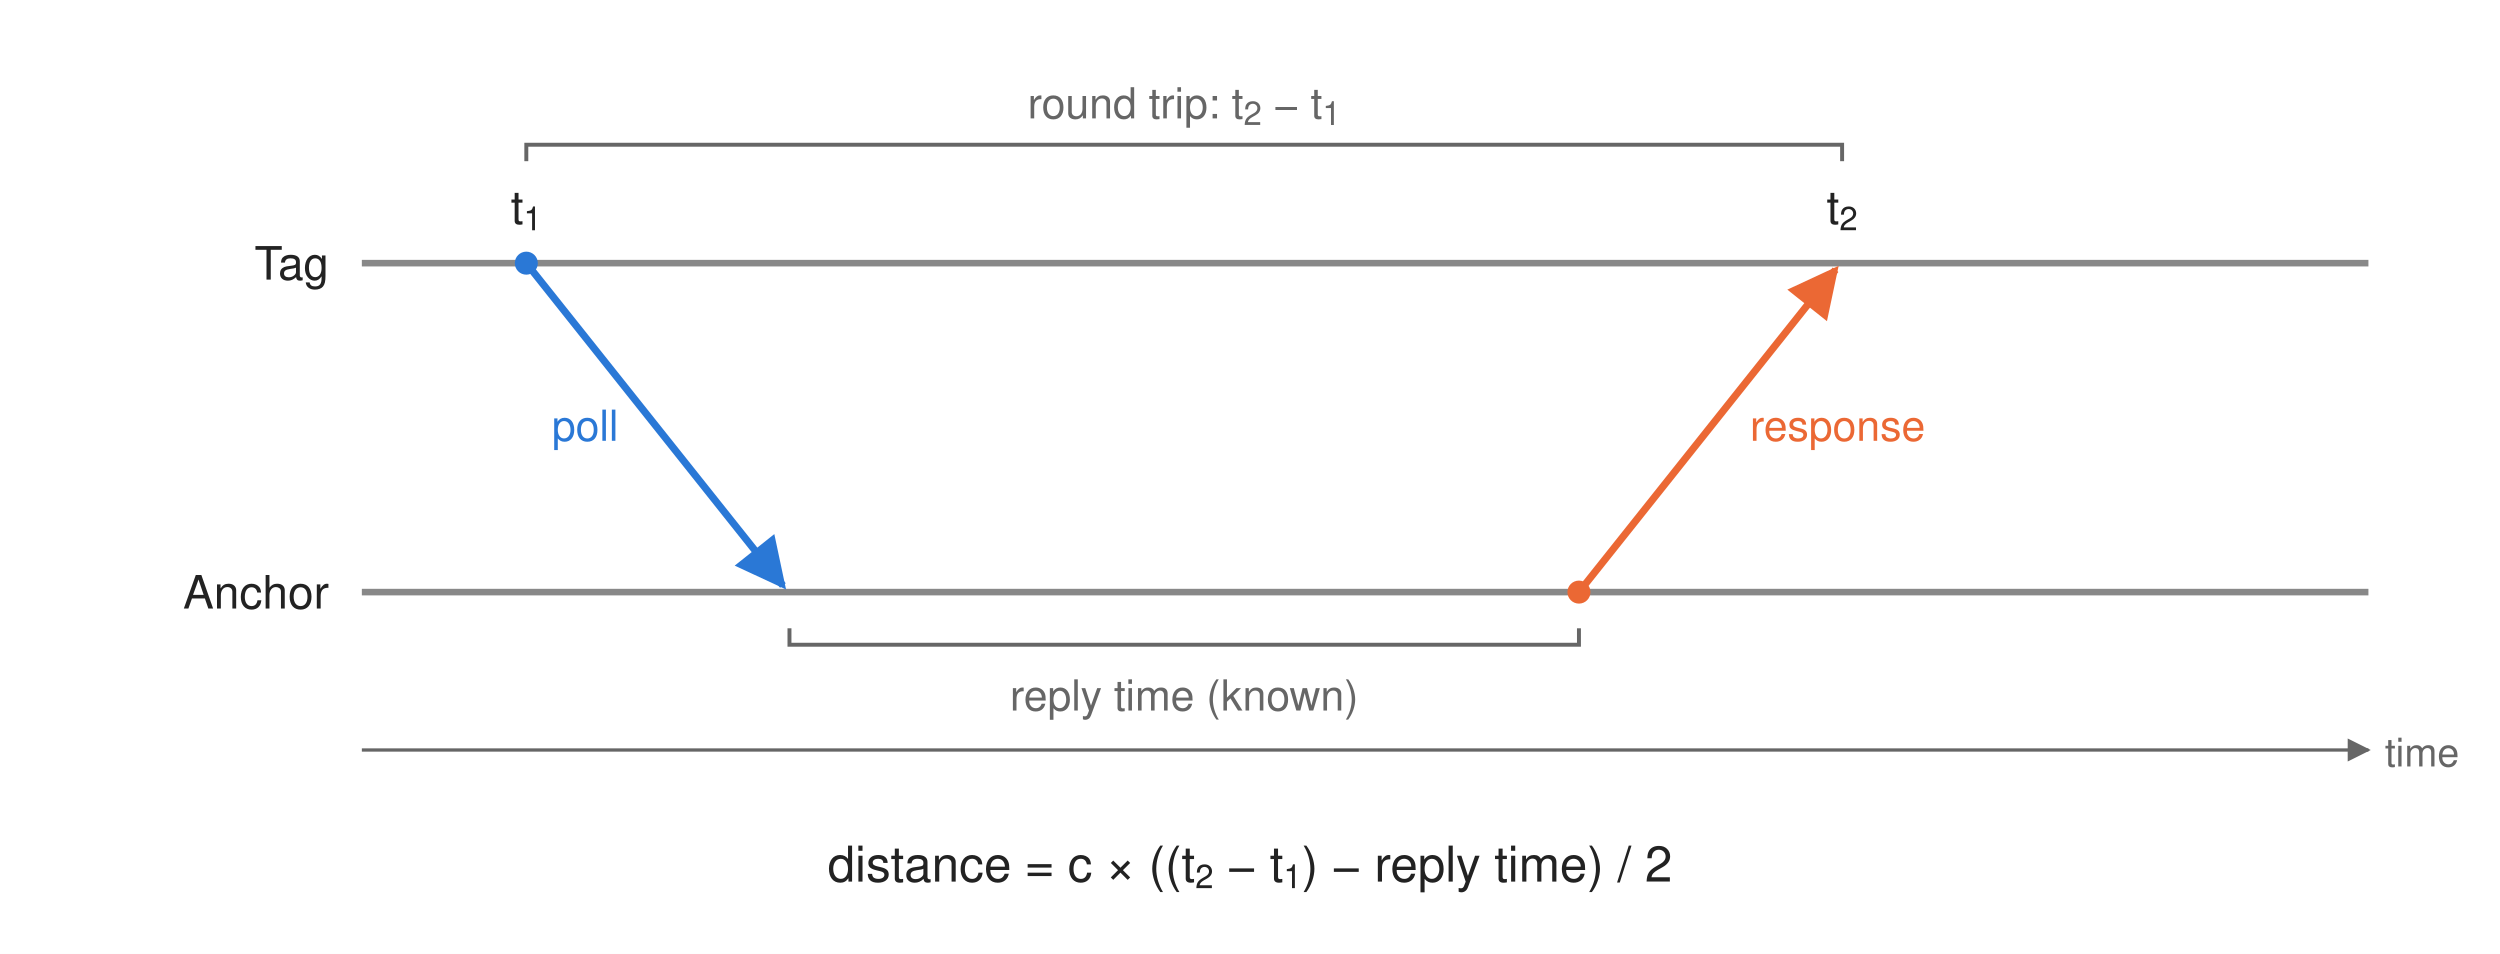
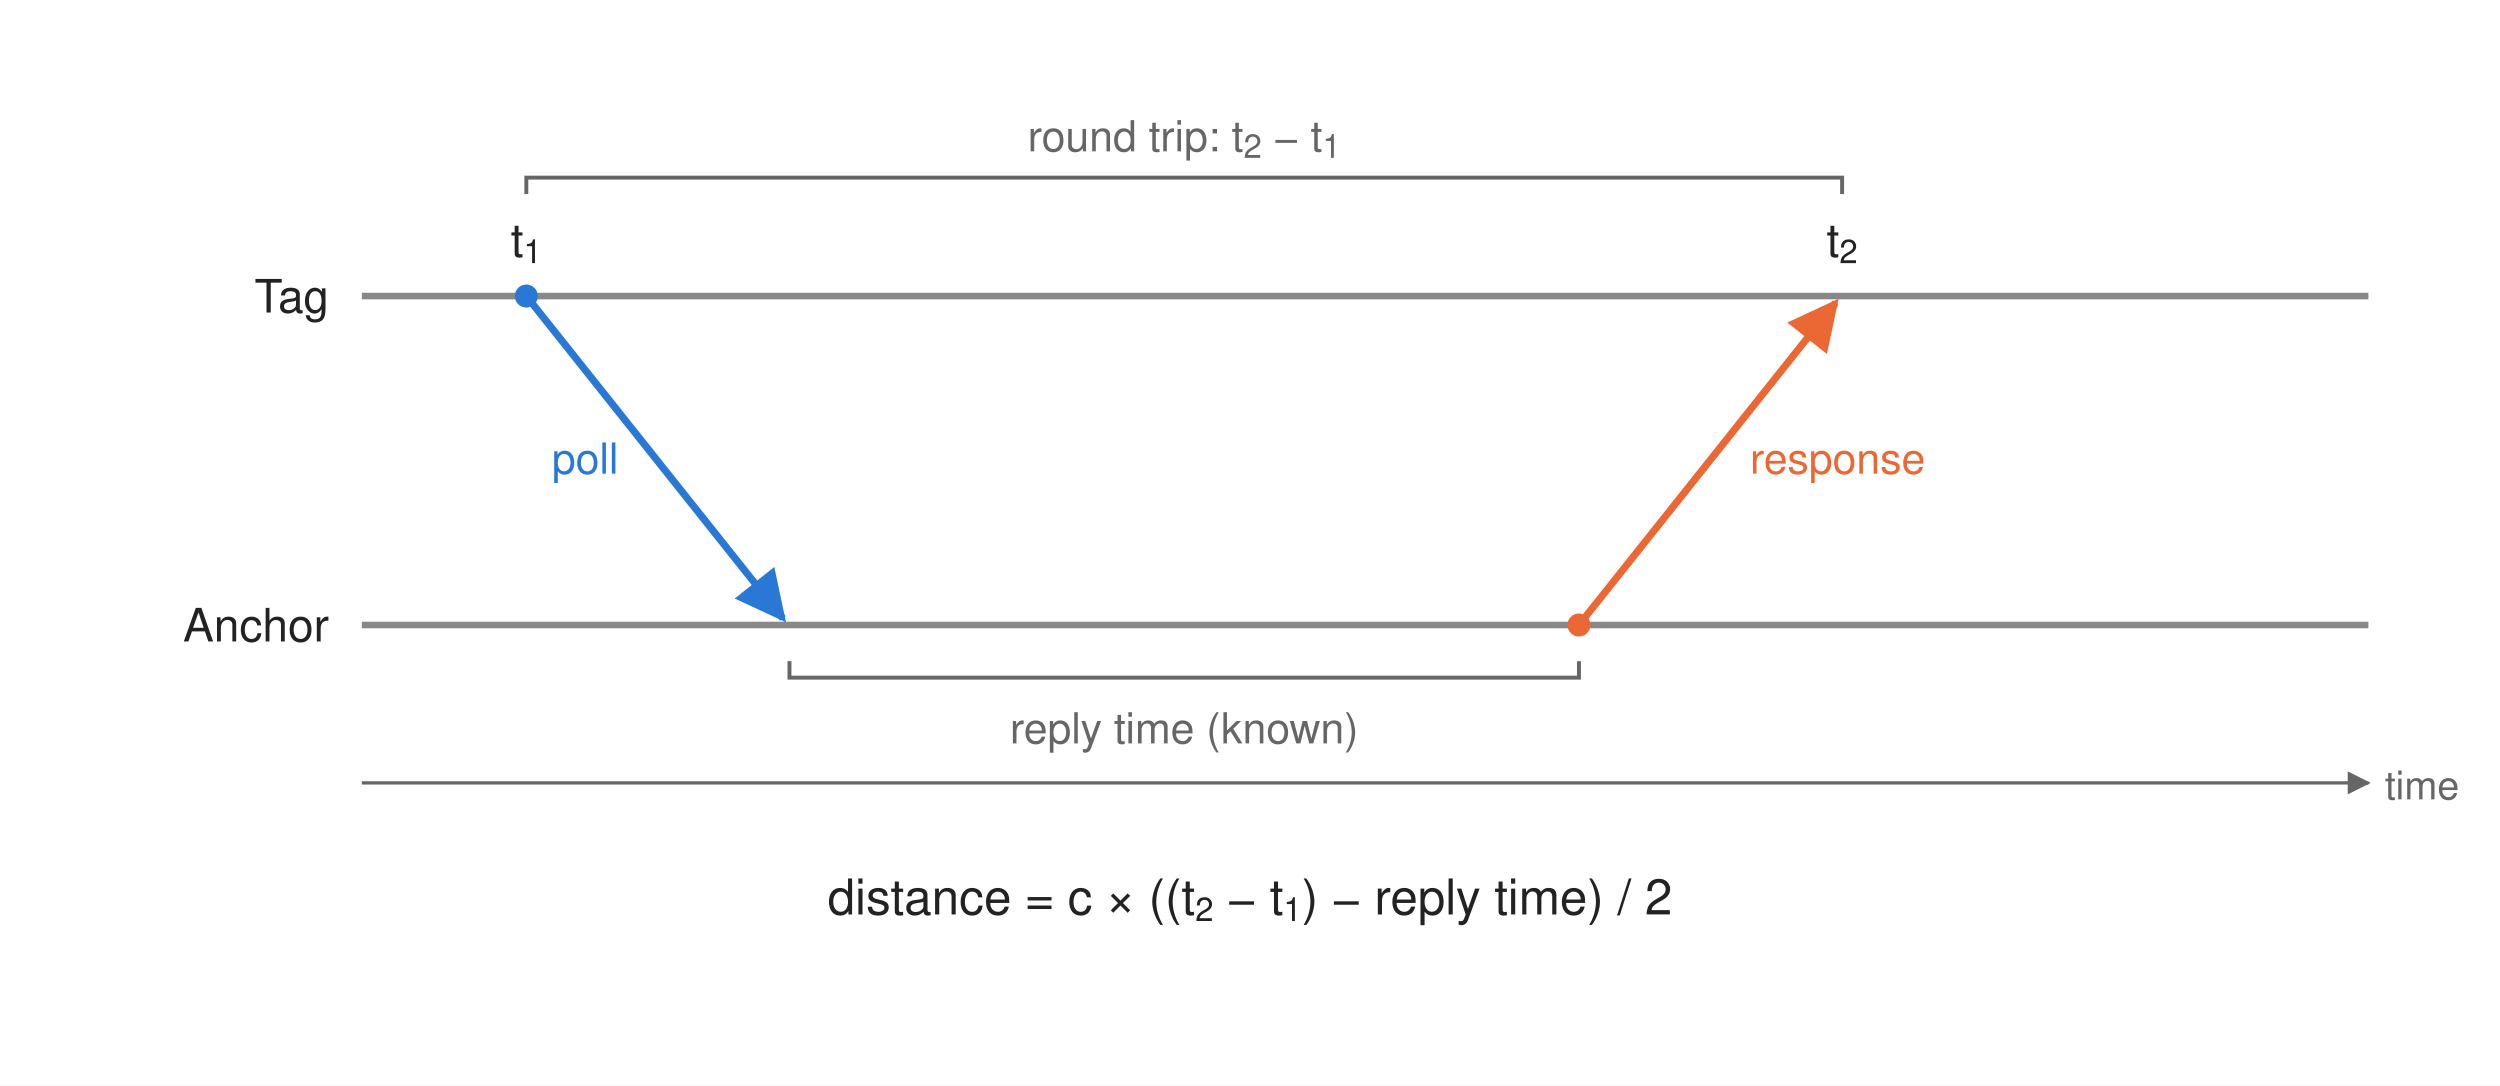
- <svg xmlns="http://www.w3.org/2000/svg" viewBox="0 0 760 290" width="760" height="290">
+ <svg xmlns="http://www.w3.org/2000/svg" viewBox="0 -10 760 330" width="760" height="330">
  <defs>
    <marker id="ab" viewBox="0 0 10 10" refX="9" refY="5" markerWidth="7" markerHeight="7" orient="auto-start-reverse">
      <path d="M0,0 L10,5 L0,10 z" fill="#2a78d6" />
    </marker>
    <marker id="ao" viewBox="0 0 10 10" refX="9" refY="5" markerWidth="7" markerHeight="7" orient="auto-start-reverse">
      <path d="M0,0 L10,5 L0,10 z" fill="#eb6834" />
    </marker>
    <marker id="ag" viewBox="0 0 10 10" refX="9" refY="5" markerWidth="7" markerHeight="7" orient="auto-start-reverse">
      <path d="M0,0 L10,5 L0,10 z" fill="#666" />
    </marker>
  </defs>
-   <rect width="760" height="290" fill="#ffffff" />
+   <rect y="-10" width="760" height="330" fill="#ffffff" />
  <line x1="110" y1="80" x2="720" y2="80" stroke="#888" stroke-width="2" />
  <line x1="110" y1="180" x2="720" y2="180" stroke="#888" stroke-width="2" />
  <text x="100" y="85" text-anchor="end" fill="#222" font-size="14" font-family="Helvetica, Arial, sans-serif">Tag</text>
  <text x="100" y="185" text-anchor="end" fill="#222" font-size="14" font-family="Helvetica, Arial, sans-serif">Anchor</text>
  <path d="M160,49 L160,44 L560,44 L560,49" fill="none" stroke="#666" stroke-width="1.2" />
  <text x="360" y="36" text-anchor="middle" fill="#666" font-size="13" font-family="Helvetica, Arial, sans-serif">round trip: t<tspan baseline-shift="sub" font-size="10">2</tspan> − t<tspan baseline-shift="sub" font-size="10">1</tspan>
  </text>
  <line x1="160" y1="80" x2="238" y2="178" stroke="#2a78d6" stroke-width="2.2" marker-end="url(#ab)" />
  <circle cx="160" cy="80" r="3.5" fill="#2a78d6" />
  <text x="188" y="134" text-anchor="end" fill="#2a78d6" font-size="13" font-family="Helvetica, Arial, sans-serif">poll</text>
  <line x1="480" y1="180" x2="558" y2="82" stroke="#eb6834" stroke-width="2.2" marker-end="url(#ao)" />
  <circle cx="480" cy="180" r="3.5" fill="#eb6834" />
  <text x="532" y="134" text-anchor="start" fill="#eb6834" font-size="13" font-family="Helvetica, Arial, sans-serif">response</text>
  <text x="160" y="68" text-anchor="middle" fill="#222" font-size="14" font-family="Helvetica, Arial, sans-serif">t<tspan baseline-shift="sub" font-size="10">1</tspan>
  </text>
  <text x="560" y="68" text-anchor="middle" fill="#222" font-size="14" font-family="Helvetica, Arial, sans-serif">t<tspan baseline-shift="sub" font-size="10">2</tspan>
  </text>
  <path d="M240,191 L240,196 L480,196 L480,191" fill="none" stroke="#666" stroke-width="1.2" />
  <text x="360" y="216" text-anchor="middle" fill="#666" font-size="13" font-family="Helvetica, Arial, sans-serif">reply time (known)</text>
  <line x1="110" y1="228" x2="720" y2="228" stroke="#666" stroke-width="1" marker-end="url(#ag)" />
  <text x="725" y="233" text-anchor="start" fill="#666" font-size="12" font-family="Helvetica, Arial, sans-serif">time</text>
  <text x="380.0" y="268" text-anchor="middle" fill="#222" font-size="15" font-family="Helvetica, Arial, sans-serif">distance = c × ((t<tspan baseline-shift="sub" font-size="10">2</tspan> − t<tspan baseline-shift="sub" font-size="10">1</tspan>) − reply time) / 2</text>
</svg>
